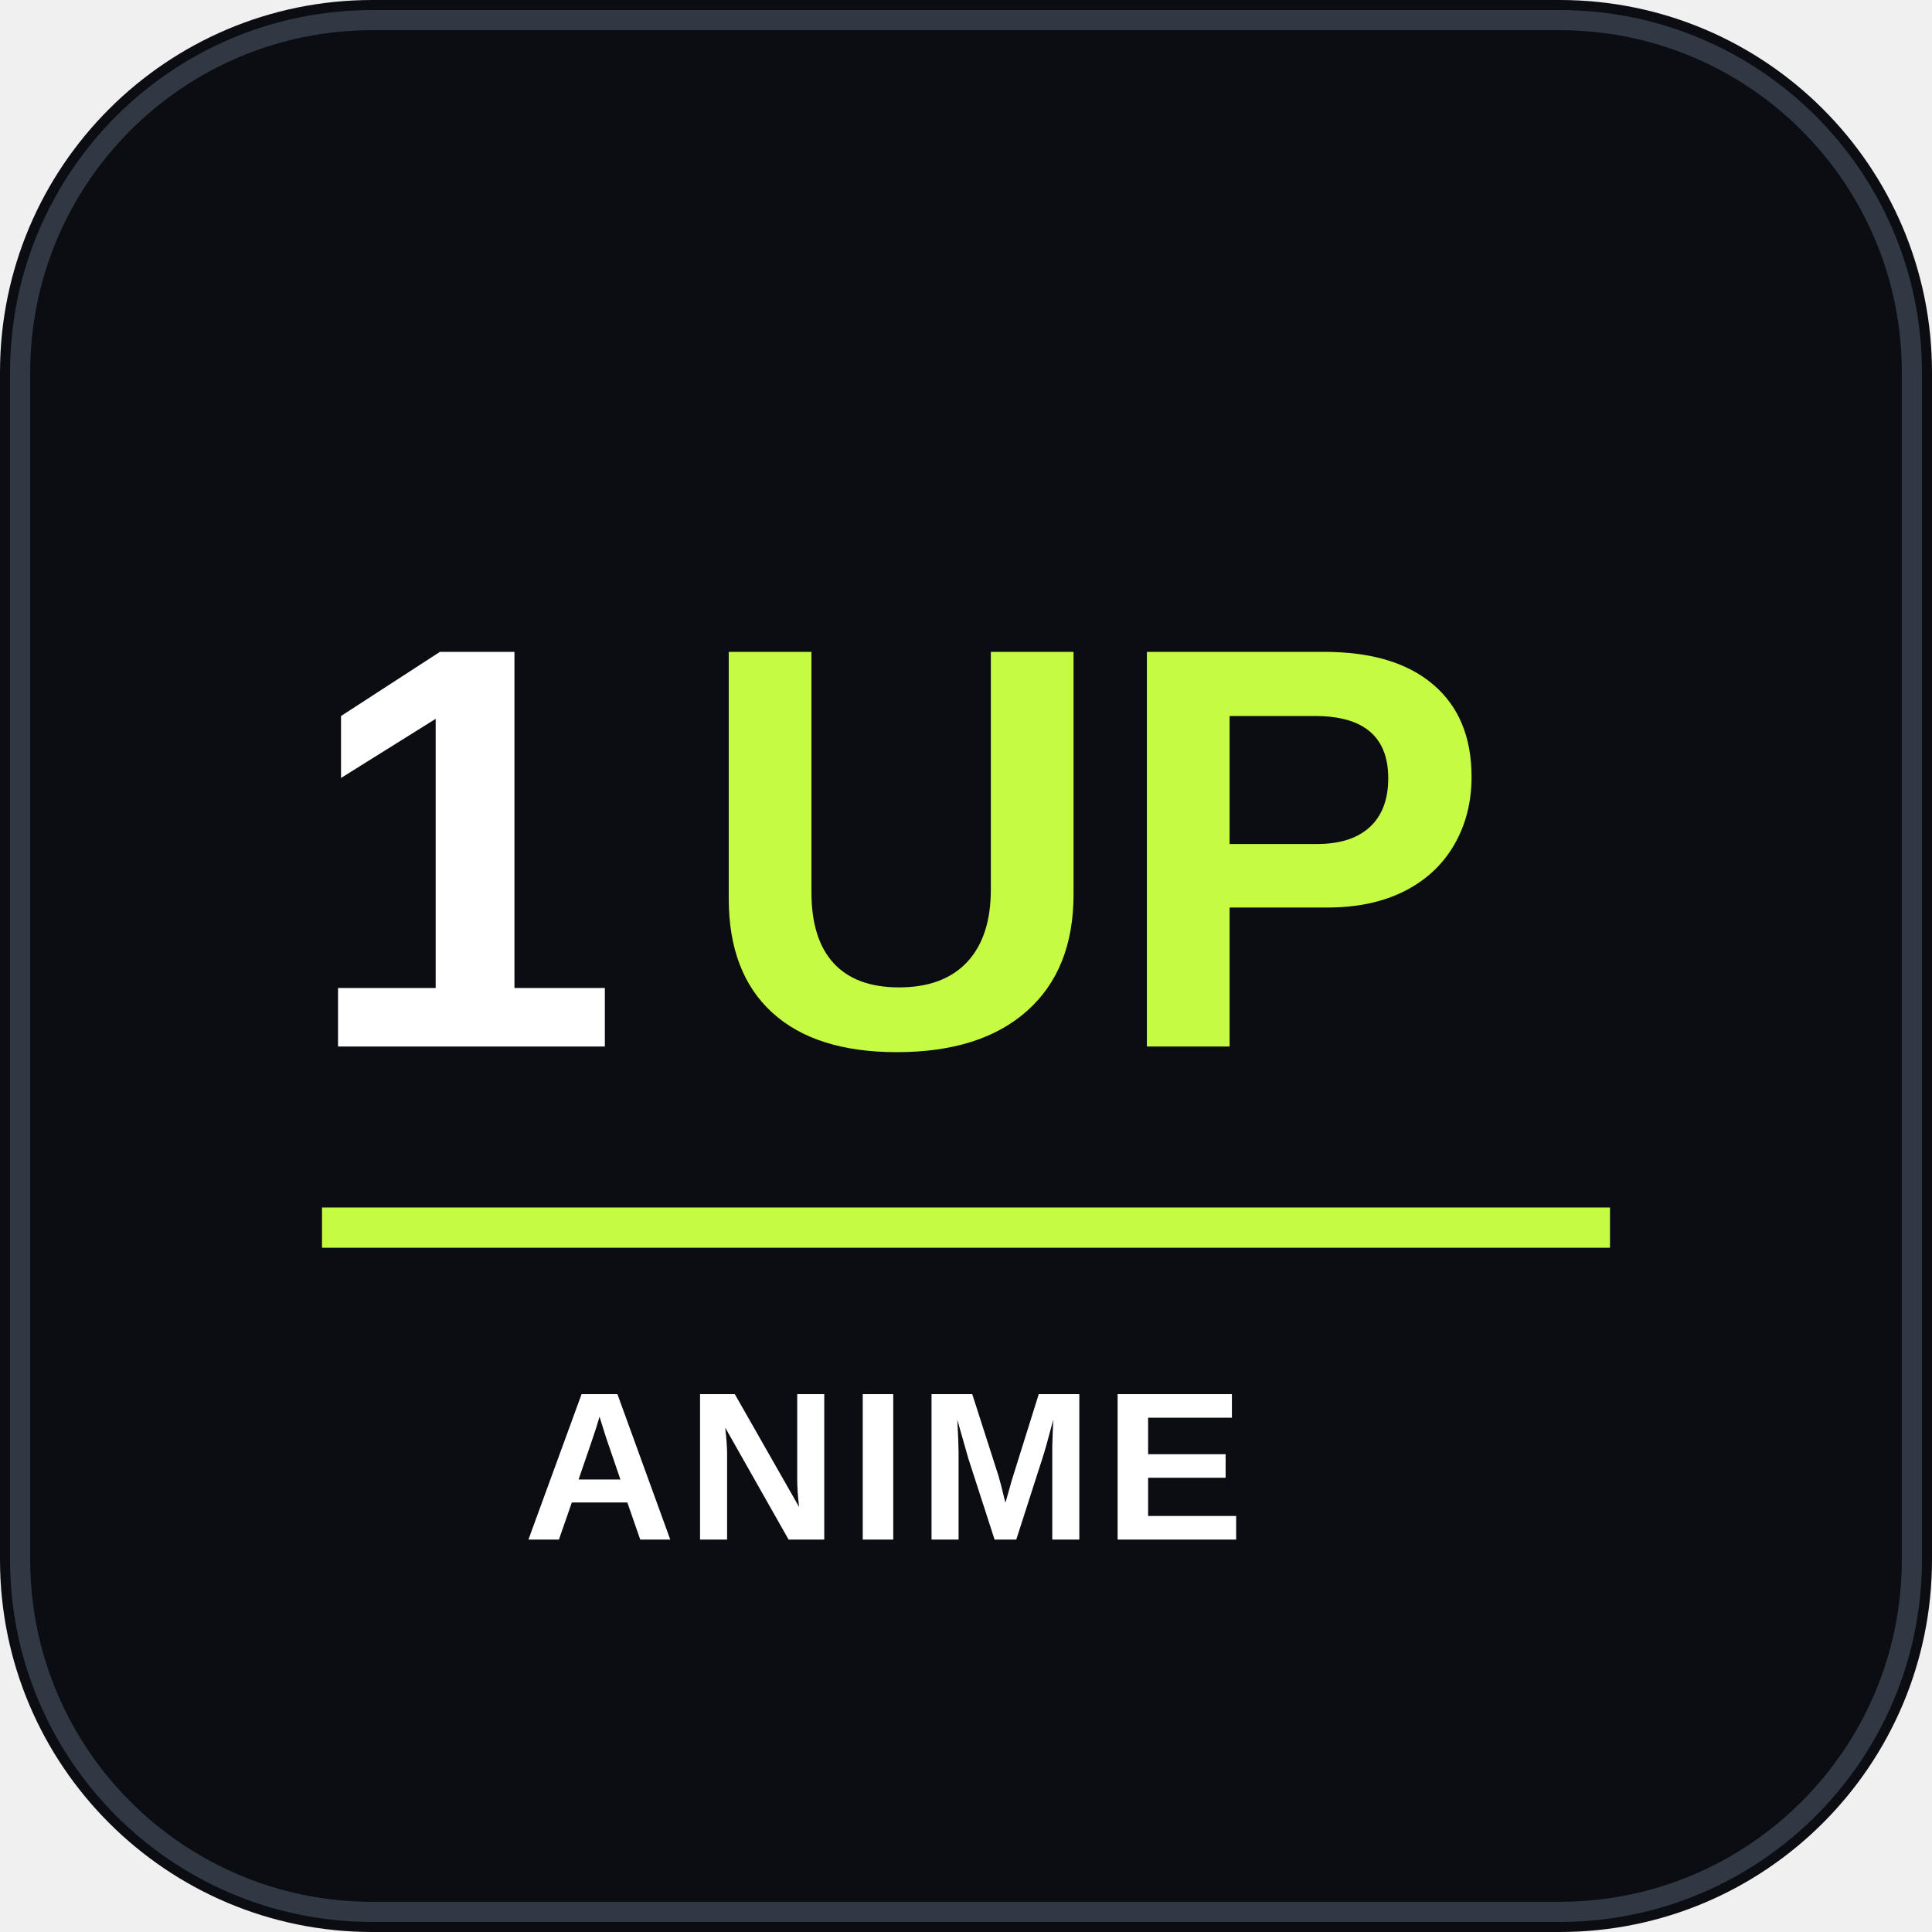
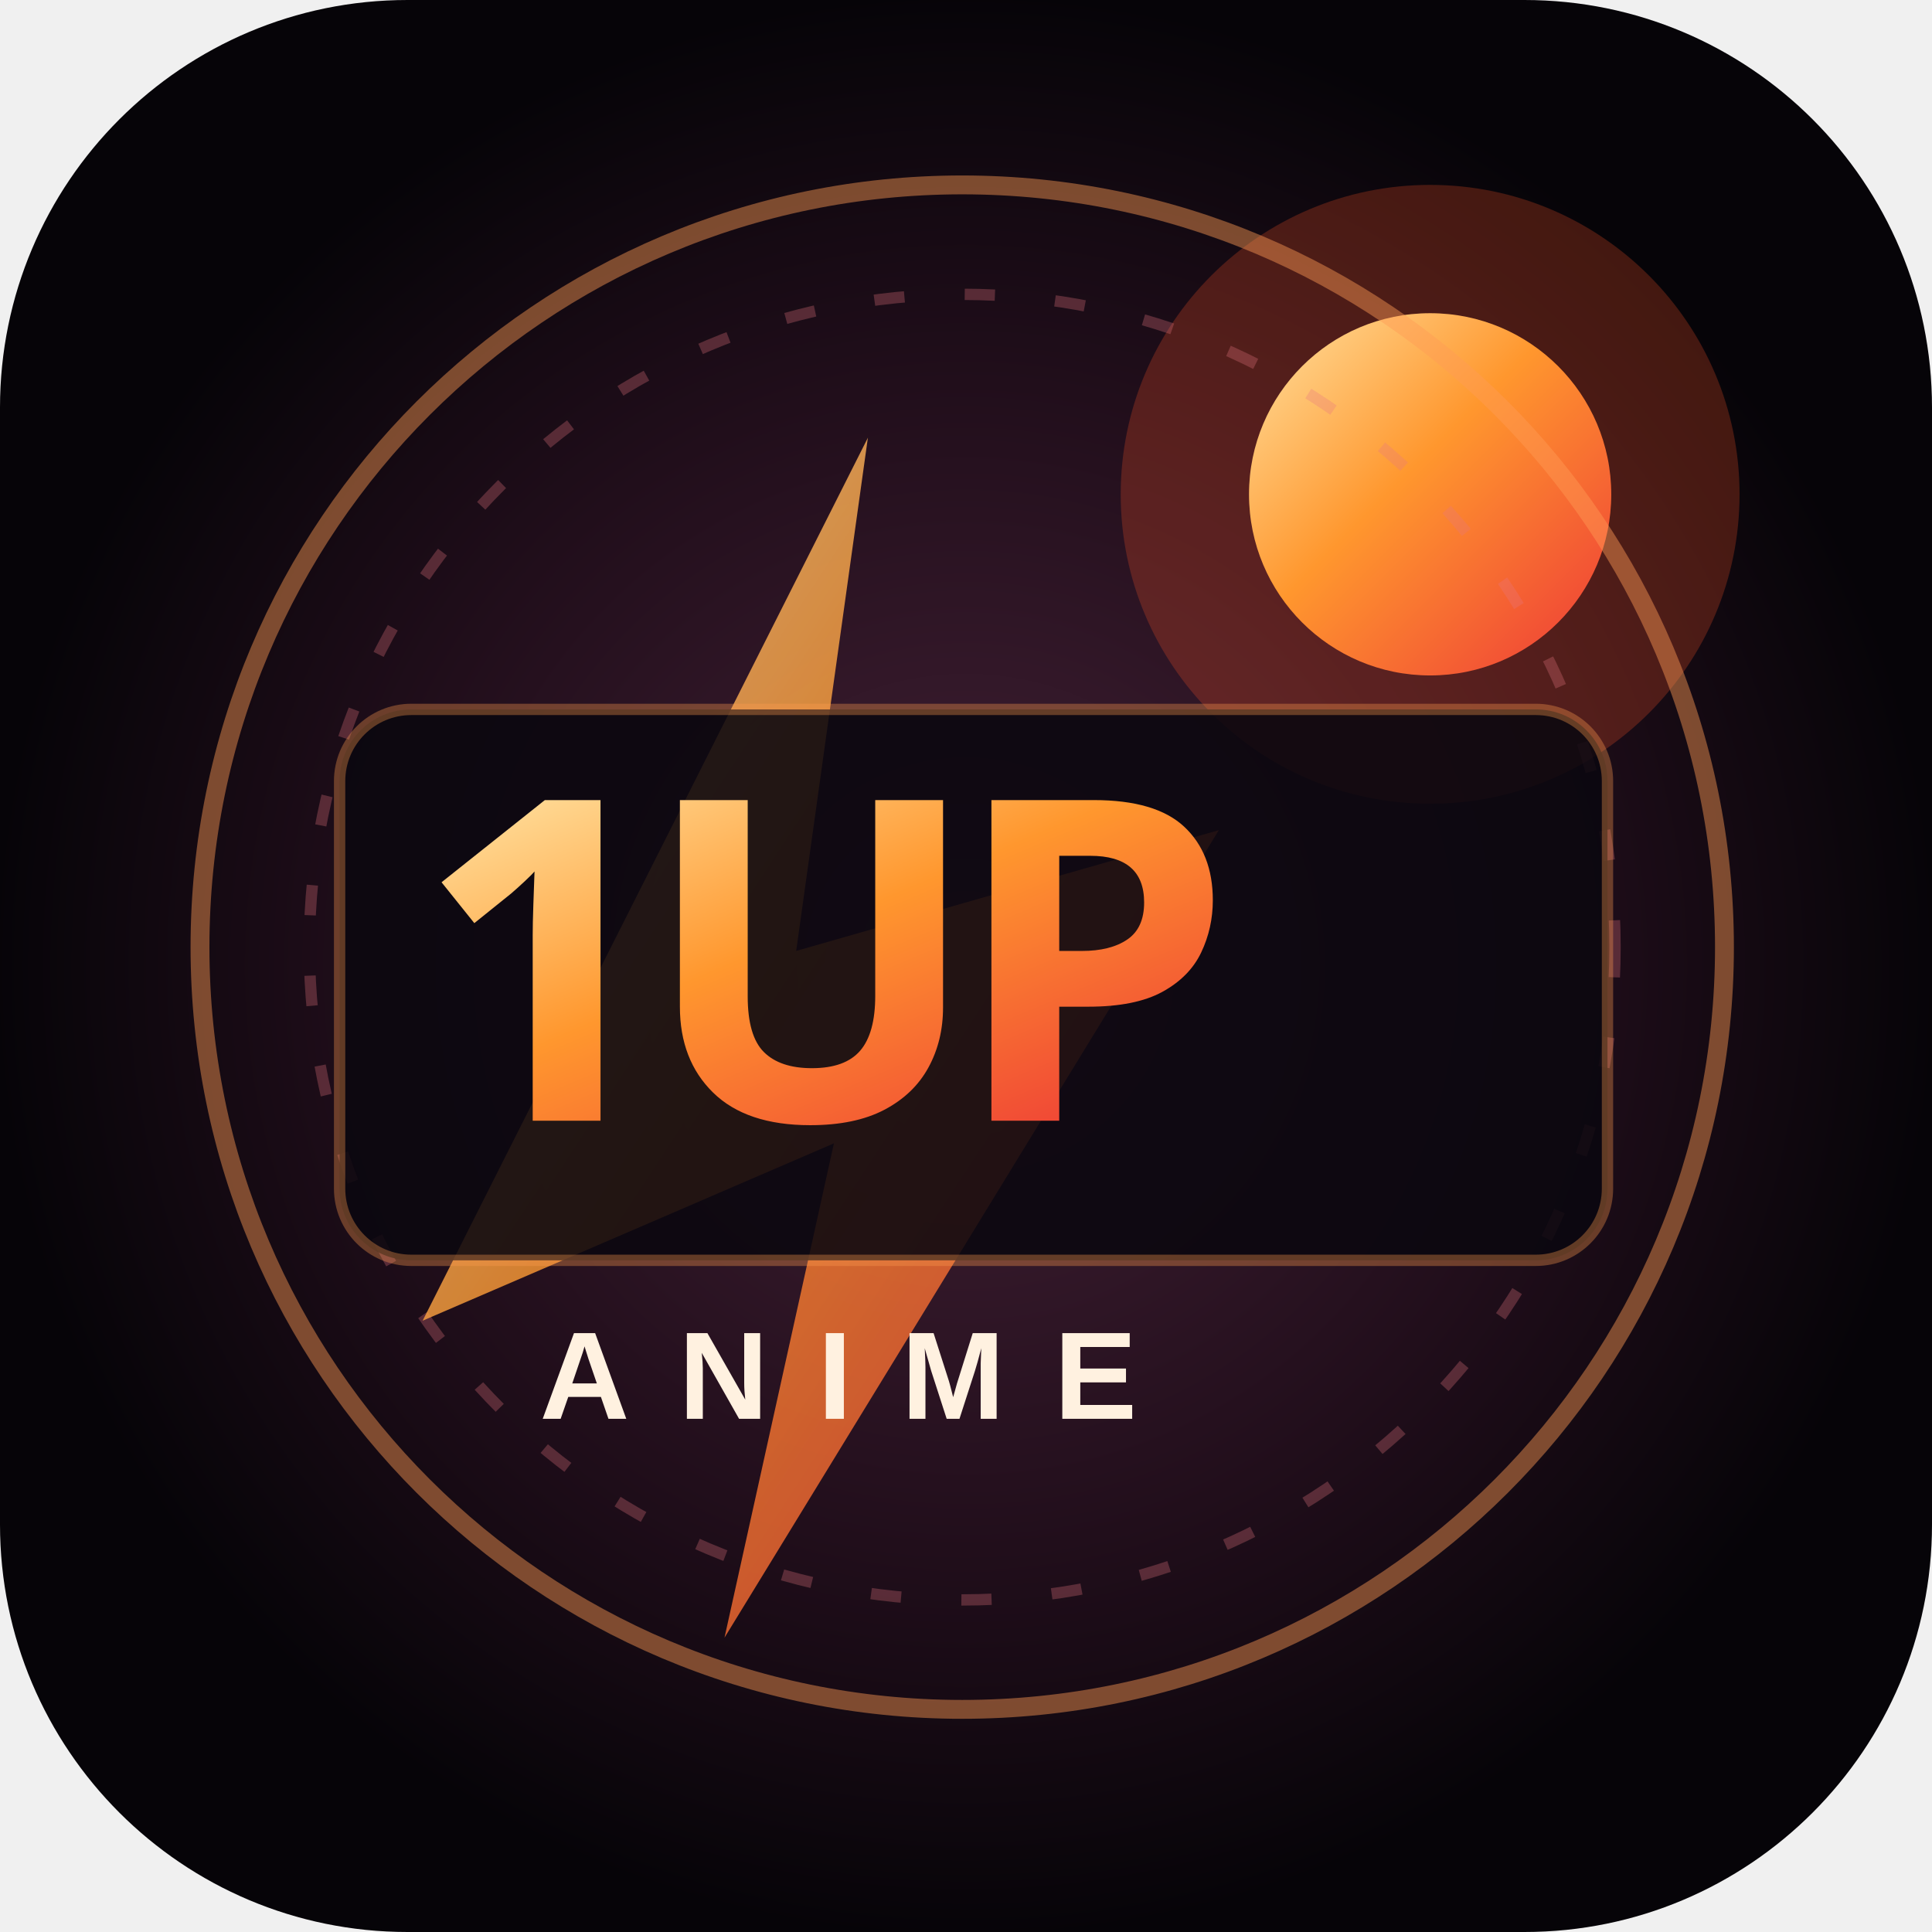
- <svg xmlns="http://www.w3.org/2000/svg" viewBox="0 0 192 192">
-   <rect width="192" height="192" rx="37" fill="#0b0d13" />
-   <rect x="2" y="2" width="188" height="188" rx="35" fill="none" stroke="#303943" stroke-width="2" />
-   <text x="30" y="104" fill="#fff" font-family="Arial,sans-serif" font-size="57" font-weight="900">1</text>
-   <text x="69" y="104" fill="#c6fb43" font-family="Arial,sans-serif" font-size="57" font-weight="900">UP</text>
-   <path d="M32 122h128" stroke="#c6fb43" stroke-width="4" />
-   <text x="52" y="153" fill="#fff" font-family="Arial,sans-serif" font-size="21" font-weight="800" letter-spacing="1">ANIME</text>
+ <svg xmlns="http://www.w3.org/2000/svg" viewBox="0 0 512 512">
+   <defs>
+     <linearGradient id="fire" x1="0" y1="0" x2="1" y2="1">
+       <stop stop-color="#ffe2a1" />
+       <stop offset=".44" stop-color="#ff972e" />
+       <stop offset="1" stop-color="#ed3737" />
+     </linearGradient>
+     <radialGradient id="bg">
+       <stop stop-color="#442136" />
+       <stop offset=".6" stop-color="#210e1b" />
+       <stop offset="1" stop-color="#060408" />
+     </radialGradient>
+   </defs>
+   <rect width="512" height="512" rx="108" fill="url(#bg)" />
+   <circle cx="379" cy="131" r="82" fill="#e94c25" opacity=".27" />
+   <circle cx="379" cy="131" r="48" fill="url(#fire)" />
+   <circle cx="255" cy="251" r="202" fill="none" stroke="#ff9d56" stroke-opacity=".45" stroke-width="5" />
+   <circle cx="255" cy="251" r="173" fill="none" stroke="#e87781" stroke-opacity=".3" stroke-width="3" stroke-dasharray="8 16" />
+   <path d="M112 350 230 116 211 252 323 220 192 434 221 303Z" fill="url(#fire)" opacity=".8" />
+   <rect x="90" y="188" width="336" height="146" rx="19" fill="#0b070f" fill-opacity=".88" stroke="#ff9c4e" stroke-opacity=".35" stroke-width="3" />
+   <text x="110" y="297" font-family="Impact,Arial Black,sans-serif" font-size="119" font-weight="900" letter-spacing="-8" fill="url(#fire)">1UP</text>
+   <text x="143" y="376" font-family="Arial,sans-serif" font-size="33" font-weight="900" letter-spacing="13" fill="#fff1e0">ANIME</text>
</svg>
